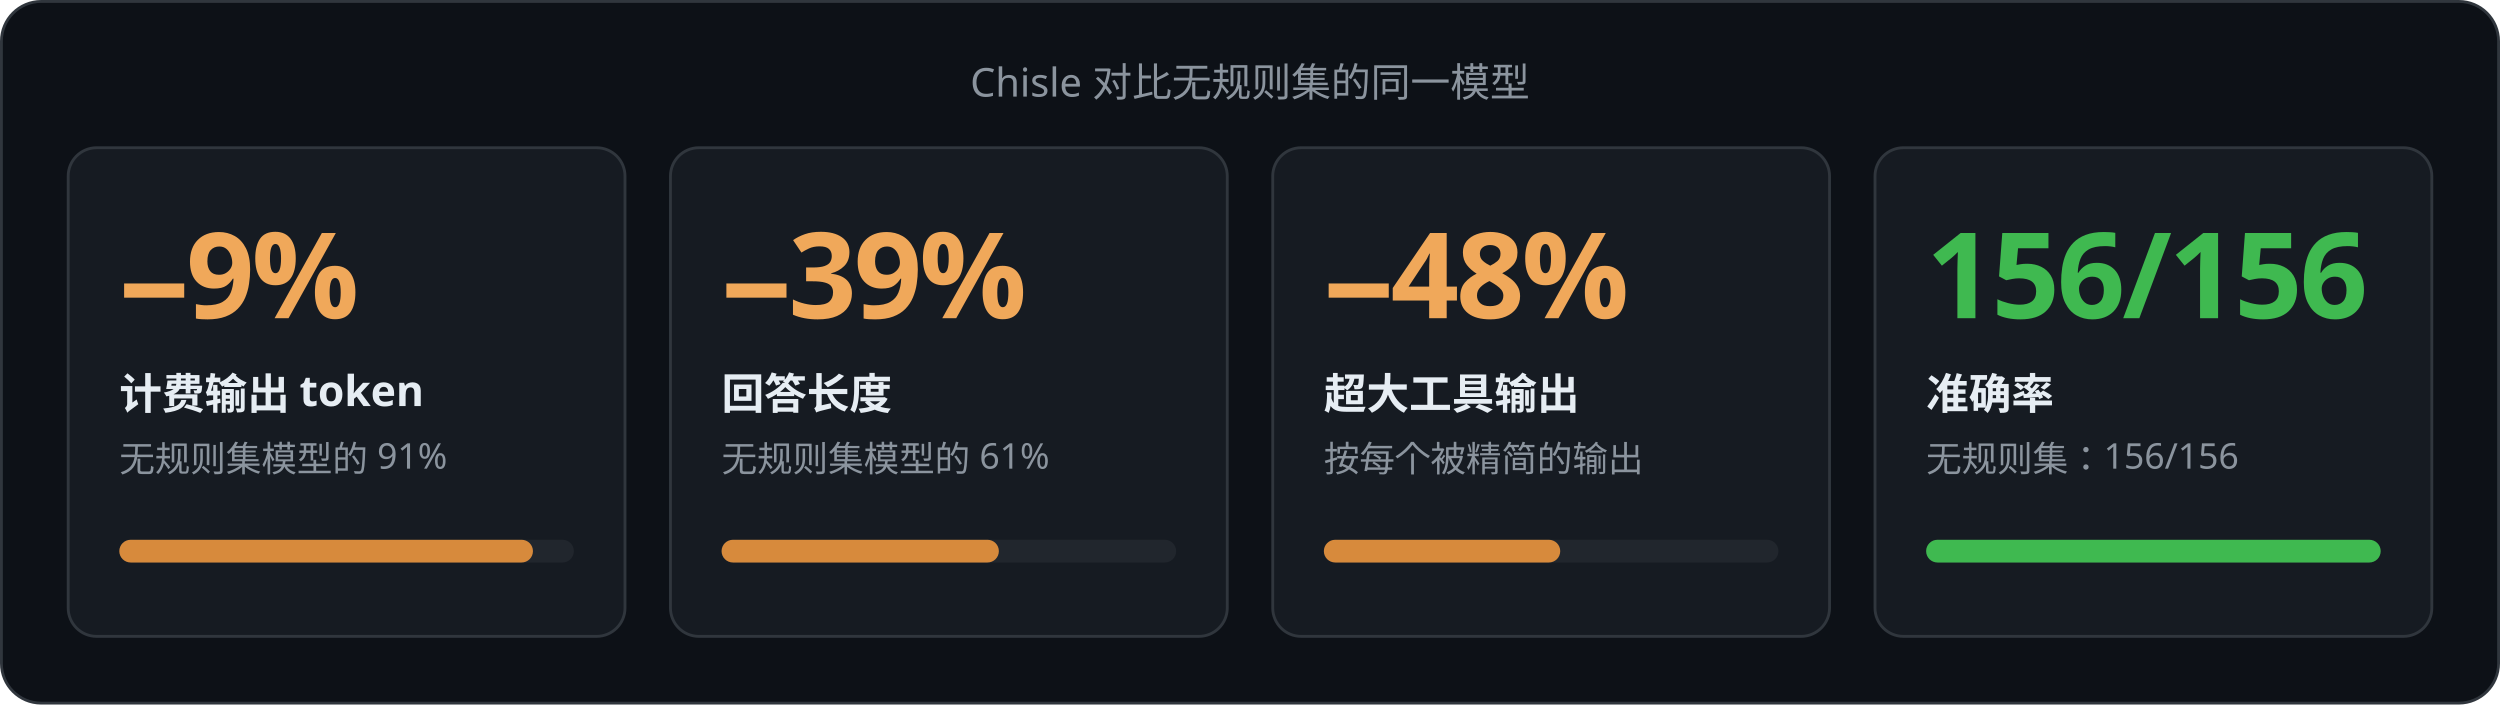
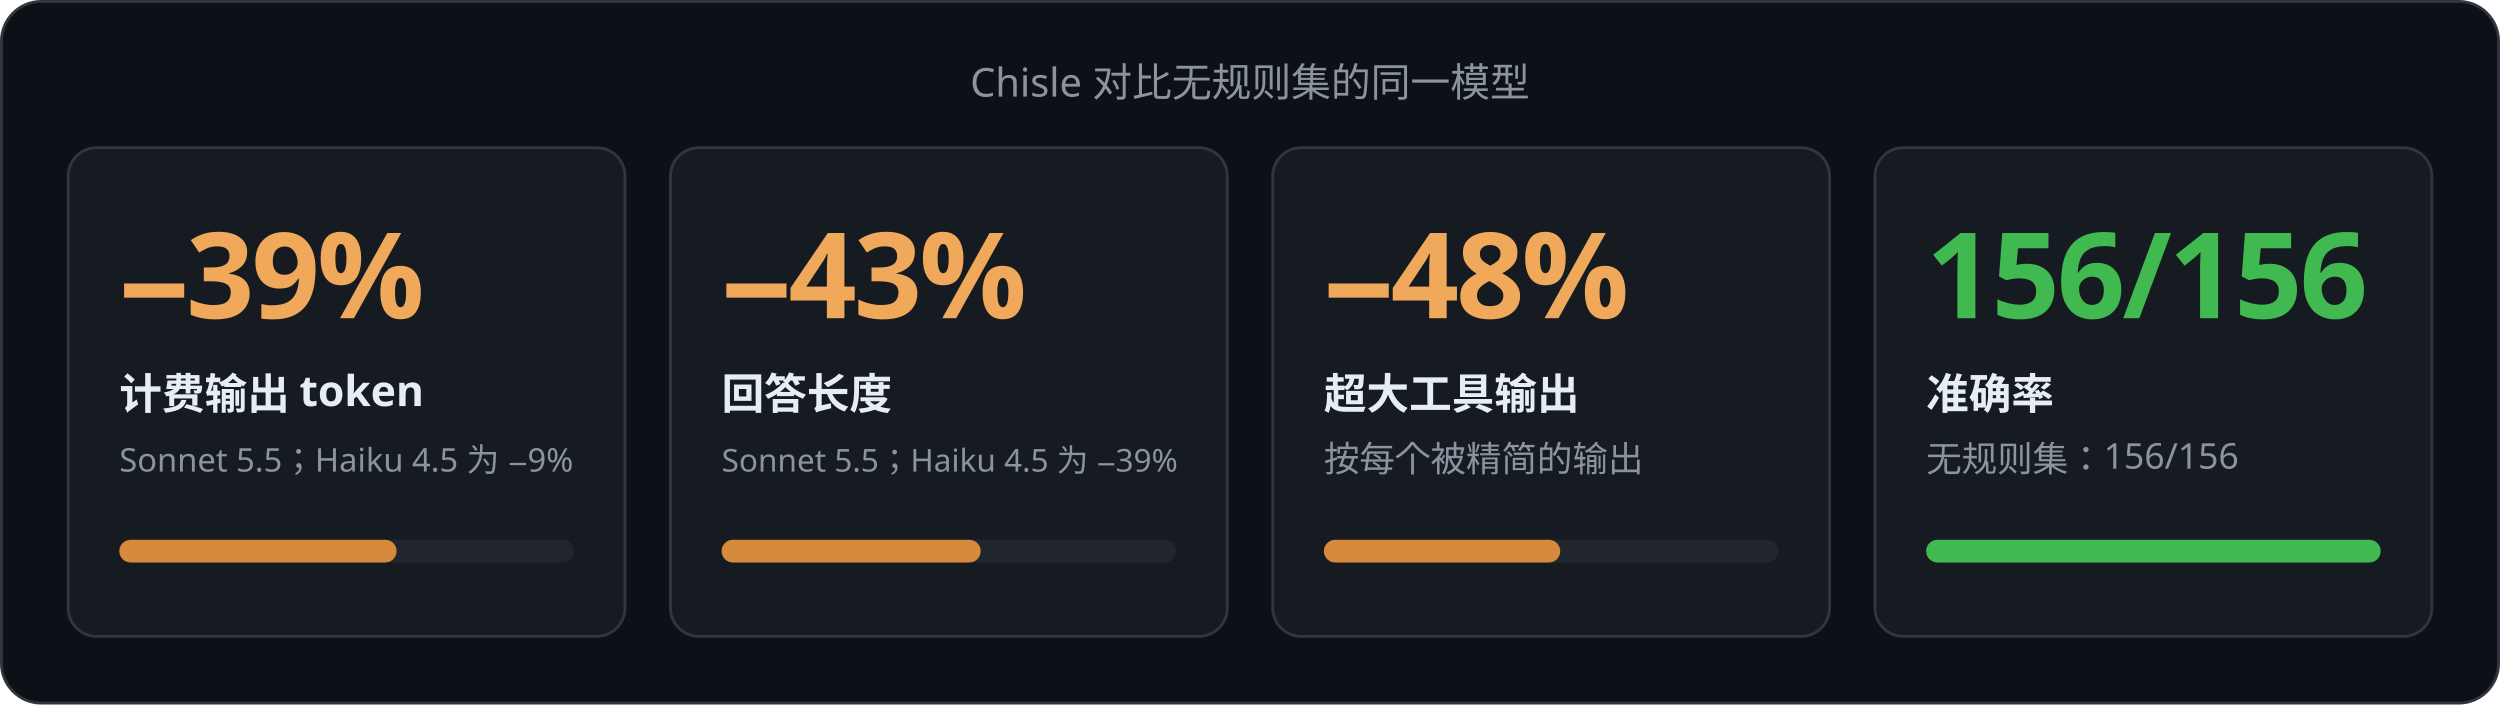
- <svg xmlns="http://www.w3.org/2000/svg" width="880" height="248" viewBox="0 0 880 248" font-family="-apple-system,BlinkMacSystemFont,'Segoe UI','Noto Sans',Helvetica,Arial,sans-serif" xml:space="preserve" role="img" aria-label="Chisle versus the same model with no ruleset: 9% fewer billed output tokens, answers 39% shorter, oversized tool output 48% smaller, accuracy 156 of 156, the same as the bare model.">
+ <svg xmlns="http://www.w3.org/2000/svg" width="880" height="248" viewBox="0 0 880 248" font-family="-apple-system,BlinkMacSystemFont,'Segoe UI','Noto Sans',Helvetica,Arial,sans-serif" xml:space="preserve" role="img" aria-label="Chisle versus the same model with no ruleset, on Sonnet 5.5: 39% fewer billed output tokens (Haiku 4.5: 9%), answers 43% shorter (Haiku 4.5: 39%), oversized tool output 48% smaller, accuracy 156 of 156, the same as the bare model.">
  <rect x="0.5" y="0.5" width="879" height="247" rx="14" fill="#0d1117" stroke="#30363d" />
  <text x="440" y="34" font-size="14" fill="#8b949e" text-anchor="middle">Chisle 对比无规则集的同一模型</text>
  <g>
    <animate attributeName="opacity" values="0;0;1" keyTimes="0;0.000;1" dur="0.6s" fill="freeze" />
    <animateTransform attributeName="transform" type="translate" values="0 10;0 10;0 0" keyTimes="0;0.000;1" dur="0.6s" fill="freeze" calcMode="spline" keySplines="0 0 1 1;0.2 0.7 0.2 1" />
    <rect x="24" y="52" width="196" height="172" rx="10" fill="#161b22" stroke="#30363d" />
-     <text x="42" y="112" font-size="42" font-weight="800" letter-spacing="-1" fill="#f0a85a">−9%</text>
+     <text x="42" y="112" font-size="42" font-weight="800" letter-spacing="-1" fill="#f0a85a">−39%</text>
    <text x="42" y="144" font-size="15" font-weight="600" fill="#e6edf3">计费输出 token</text>
-     <text x="42" y="166" font-size="12.5" fill="#8b949e">无规则集模型的 91%</text>
+     <text x="42" y="166" font-size="11.5" fill="#8b949e">Sonnet 5.5；Haiku 4.5 为 −9%</text>
    <rect x="42" y="190" width="160" height="8" rx="4" fill="#21262d" />
-     <rect x="42" y="190" width="145.6" height="8" rx="4" fill="#d78a3c">
-       <animate attributeName="width" values="160;160;145.6;145.6" keyTimes="0;0.2;0.5;1" dur="5s" repeatCount="indefinite" calcMode="spline" keySplines="0.4 0 0.2 1;0.4 0 0.2 1;0.4 0 0.2 1" />
+     <rect x="42" y="190" width="97.6" height="8" rx="4" fill="#d78a3c">
+       <animate attributeName="width" values="160;160;97.6;97.6" keyTimes="0;0.2;0.5;1" dur="5s" repeatCount="indefinite" calcMode="spline" keySplines="0.4 0 0.2 1;0.4 0 0.2 1;0.4 0 0.2 1" />
    </rect>
  </g>
  <g>
    <animate attributeName="opacity" values="0;0;1" keyTimes="0;0.200;1" dur="0.75s" fill="freeze" />
    <animateTransform attributeName="transform" type="translate" values="0 10;0 10;0 0" keyTimes="0;0.200;1" dur="0.75s" fill="freeze" calcMode="spline" keySplines="0 0 1 1;0.2 0.7 0.2 1" />
    <rect x="236" y="52" width="196" height="172" rx="10" fill="#161b22" stroke="#30363d" />
-     <text x="254" y="112" font-size="42" font-weight="800" letter-spacing="-1" fill="#f0a85a">−39%</text>
+     <text x="254" y="112" font-size="42" font-weight="800" letter-spacing="-1" fill="#f0a85a">−43%</text>
    <text x="254" y="144" font-size="15" font-weight="600" fill="#e6edf3">回答长度</text>
-     <text x="254" y="166" font-size="12.5" fill="#8b949e">无规则集模型的 61%</text>
+     <text x="254" y="166" font-size="11.1" fill="#8b949e">Sonnet 5.5；Haiku 4.5 为 −39%</text>
    <rect x="254" y="190" width="160" height="8" rx="4" fill="#21262d" />
-     <rect x="254" y="190" width="97.6" height="8" rx="4" fill="#d78a3c">
-       <animate attributeName="width" values="160;160;97.6;97.6" keyTimes="0;0.2;0.5;1" dur="5s" repeatCount="indefinite" calcMode="spline" keySplines="0.4 0 0.2 1;0.4 0 0.2 1;0.4 0 0.2 1" />
+     <rect x="254" y="190" width="91.2" height="8" rx="4" fill="#d78a3c">
+       <animate attributeName="width" values="160;160;91.2;91.2" keyTimes="0;0.2;0.5;1" dur="5s" repeatCount="indefinite" calcMode="spline" keySplines="0.4 0 0.2 1;0.4 0 0.2 1;0.4 0 0.2 1" />
    </rect>
  </g>
  <g>
    <animate attributeName="opacity" values="0;0;1" keyTimes="0;0.333;1" dur="0.9s" fill="freeze" />
    <animateTransform attributeName="transform" type="translate" values="0 10;0 10;0 0" keyTimes="0;0.333;1" dur="0.9s" fill="freeze" calcMode="spline" keySplines="0 0 1 1;0.2 0.7 0.2 1" />
    <rect x="448" y="52" width="196" height="172" rx="10" fill="#161b22" stroke="#30363d" />
    <text x="466" y="112" font-size="42" font-weight="800" letter-spacing="-1" fill="#f0a85a">−48%</text>
    <text x="466" y="144" font-size="15" font-weight="600" fill="#e6edf3">超大工具输出</text>
    <text x="466" y="166" font-size="12.5" fill="#8b949e">按每个被精简的输出</text>
    <rect x="466" y="190" width="160" height="8" rx="4" fill="#21262d" />
    <rect x="466" y="190" width="83.2" height="8" rx="4" fill="#d78a3c">
      <animate attributeName="width" values="160;160;83.2;83.2" keyTimes="0;0.2;0.5;1" dur="5s" repeatCount="indefinite" calcMode="spline" keySplines="0.4 0 0.2 1;0.4 0 0.2 1;0.4 0 0.2 1" />
    </rect>
  </g>
  <g>
    <animate attributeName="opacity" values="0;0;1" keyTimes="0;0.429;1" dur="1.05s" fill="freeze" />
    <animateTransform attributeName="transform" type="translate" values="0 10;0 10;0 0" keyTimes="0;0.429;1" dur="1.05s" fill="freeze" calcMode="spline" keySplines="0 0 1 1;0.2 0.7 0.2 1" />
    <rect x="660" y="52" width="196" height="172" rx="10" fill="#161b22" stroke="#30363d" />
    <text x="678" y="112" font-size="42" font-weight="800" letter-spacing="-1" fill="#3fb950">156/156</text>
    <text x="678" y="144" font-size="15" font-weight="600" fill="#e6edf3">准确率</text>
    <text x="678" y="166" font-size="12.5" fill="#8b949e">无规则集：156/156</text>
    <rect x="678" y="190" width="160" height="8" rx="4" fill="#21262d" />
    <rect x="678" y="190" width="160" height="8" rx="4" fill="#3fb950" />
  </g>
</svg>
